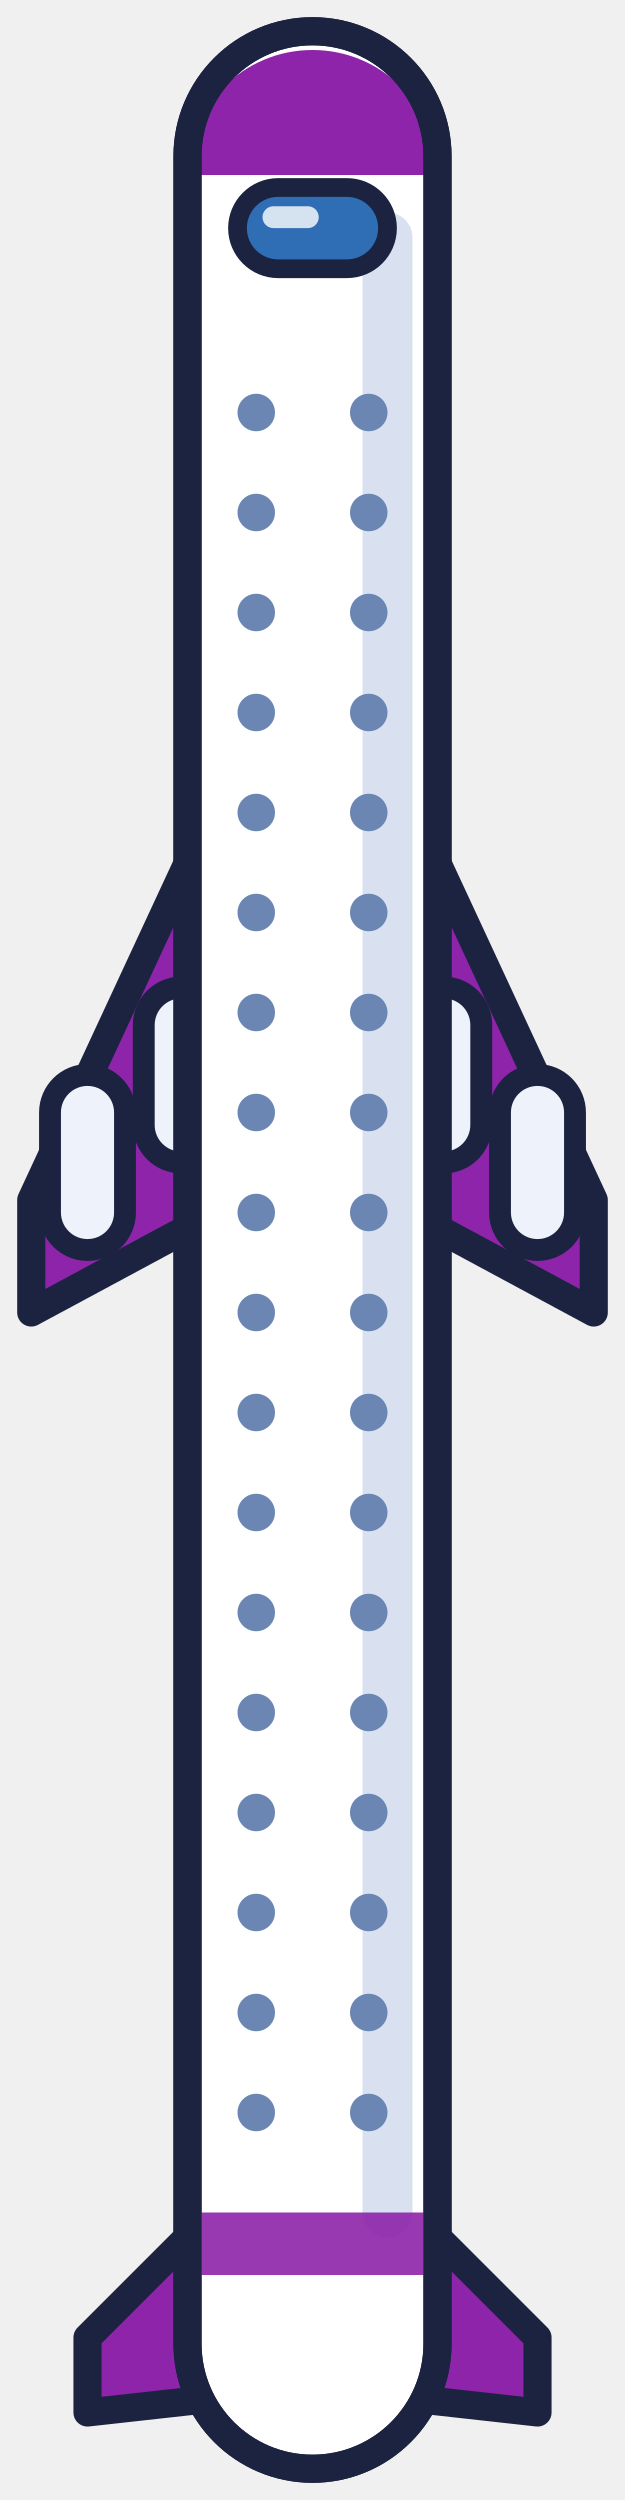
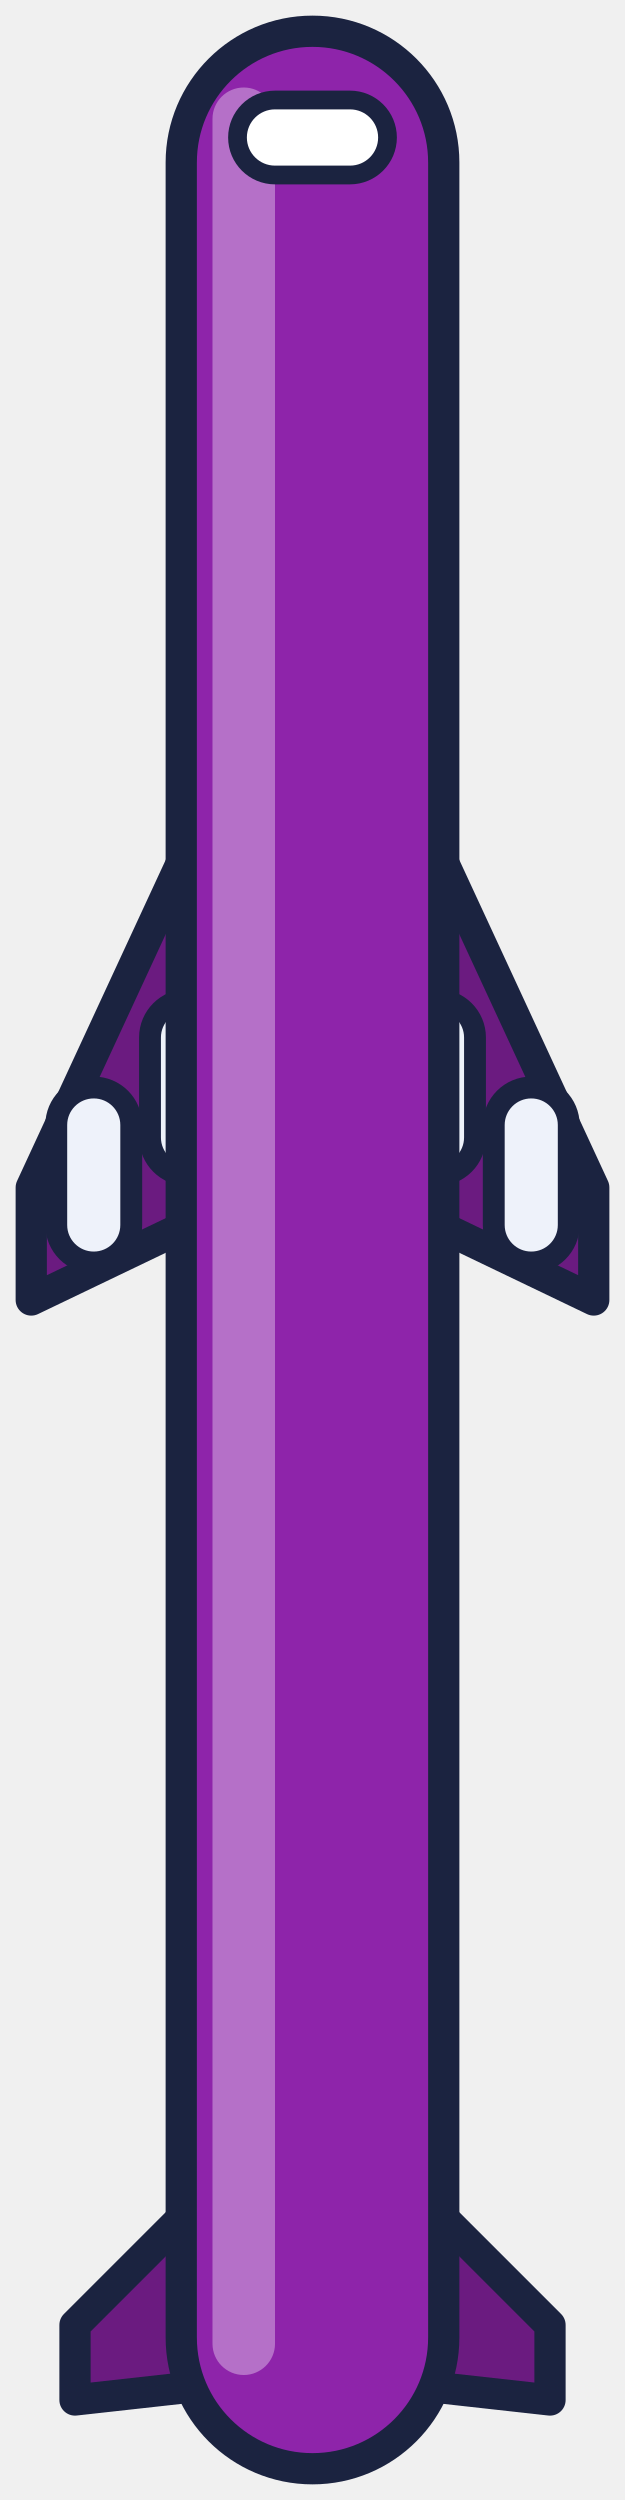
<svg xmlns="http://www.w3.org/2000/svg" viewBox="0 0 100 400" width="100" height="400">
-   <polygon points="69,136 95,192 95,210 69,196" fill="#8E24AA" stroke="#1B2340" stroke-width="4.5" stroke-linejoin="round" />
-   <polygon points="31,136 5,192 5,210 31,196" fill="#8E24AA" stroke="#1B2340" stroke-width="4.5" stroke-linejoin="round" />
-   <polygon points="68,356 86,374 86,386 68,384" fill="#8E24AA" stroke="#1B2340" stroke-width="4.5" stroke-linejoin="round" />
-   <polygon points="32,356 14,374 14,386 32,384" fill="#8E24AA" stroke="#1B2340" stroke-width="4.5" stroke-linejoin="round" />
-   <rect x="8" y="172" width="12" height="28" rx="6" fill="#EEF2FA" stroke="#1B2340" stroke-width="3.5" />
-   <rect x="23" y="158" width="12" height="28" rx="6" fill="#EEF2FA" stroke="#1B2340" stroke-width="3.5" />
-   <rect x="65" y="158" width="12" height="28" rx="6" fill="#EEF2FA" stroke="#1B2340" stroke-width="3.5" />
-   <rect x="80" y="172" width="12" height="28" rx="6" fill="#EEF2FA" stroke="#1B2340" stroke-width="3.5" />
-   <rect x="30" y="5" width="40" height="390" rx="20" fill="#FFFFFF" />
-   <path d="M30 28 A20 20 0 0 1 70 28 Z" fill="#8E24AA" />
-   <rect x="58" y="34" width="8" height="324" rx="4" fill="#D9E1F0" />
-   <rect x="30" y="5" width="40" height="390" rx="20" fill="none" stroke="#1B2340" stroke-width="4.5" stroke-linejoin="round" />
-   <rect x="38" y="30" width="24" height="13" rx="6.5" fill="#2F6DB5" stroke="#1B2340" stroke-width="3" />
-   <rect x="42" y="33" width="9" height="3.5" rx="1.75" fill="#FFFFFF" opacity="0.8" />
-   <rect x="30" y="354" width="40" height="10" fill="#8E24AA" opacity="0.9" />
-   <rect x="30" y="5" width="40" height="390" rx="20" fill="none" stroke="#1B2340" stroke-width="4.5" stroke-linejoin="round" />
-   <circle cx="41" cy="66" r="3" fill="#6B86B3" />
-   <circle cx="59" cy="66" r="3" fill="#6B86B3" />
-   <circle cx="41" cy="82" r="3" fill="#6B86B3" />
-   <circle cx="59" cy="82" r="3" fill="#6B86B3" />
-   <circle cx="41" cy="98" r="3" fill="#6B86B3" />
-   <circle cx="59" cy="98" r="3" fill="#6B86B3" />
-   <circle cx="41" cy="114" r="3" fill="#6B86B3" />
-   <circle cx="59" cy="114" r="3" fill="#6B86B3" />
-   <circle cx="41" cy="130" r="3" fill="#6B86B3" />
-   <circle cx="59" cy="130" r="3" fill="#6B86B3" />
-   <circle cx="41" cy="146" r="3" fill="#6B86B3" />
-   <circle cx="59" cy="146" r="3" fill="#6B86B3" />
-   <circle cx="41" cy="162" r="3" fill="#6B86B3" />
-   <circle cx="59" cy="162" r="3" fill="#6B86B3" />
-   <circle cx="41" cy="178" r="3" fill="#6B86B3" />
-   <circle cx="59" cy="178" r="3" fill="#6B86B3" />
-   <circle cx="41" cy="194" r="3" fill="#6B86B3" />
-   <circle cx="59" cy="194" r="3" fill="#6B86B3" />
-   <circle cx="41" cy="210" r="3" fill="#6B86B3" />
-   <circle cx="59" cy="210" r="3" fill="#6B86B3" />
-   <circle cx="41" cy="226" r="3" fill="#6B86B3" />
-   <circle cx="59" cy="226" r="3" fill="#6B86B3" />
-   <circle cx="41" cy="242" r="3" fill="#6B86B3" />
-   <circle cx="59" cy="242" r="3" fill="#6B86B3" />
-   <circle cx="41" cy="258" r="3" fill="#6B86B3" />
-   <circle cx="59" cy="258" r="3" fill="#6B86B3" />
-   <circle cx="41" cy="274" r="3" fill="#6B86B3" />
-   <circle cx="59" cy="274" r="3" fill="#6B86B3" />
-   <circle cx="41" cy="290" r="3" fill="#6B86B3" />
-   <circle cx="59" cy="290" r="3" fill="#6B86B3" />
-   <circle cx="41" cy="306" r="3" fill="#6B86B3" />
-   <circle cx="59" cy="306" r="3" fill="#6B86B3" />
-   <circle cx="41" cy="322" r="3" fill="#6B86B3" />
-   <circle cx="59" cy="322" r="3" fill="#6B86B3" />
-   <circle cx="41" cy="338" r="3" fill="#6B86B3" />
-   <circle cx="59" cy="338" r="3" fill="#6B86B3" />
+   <polygon points="70,136 95,190 95,208 70,196" fill="#6b1b80" stroke="#1B2340" stroke-width="5" stroke-linejoin="round" />
+   <polygon points="30,136 5,190 5,208 30,196" fill="#6b1b80" stroke="#1B2340" stroke-width="5" stroke-linejoin="round" />
+   <polygon points="70,354 88,372 88,384 70,382" fill="#6b1b80" stroke="#1B2340" stroke-width="5" stroke-linejoin="round" />
+   <polygon points="30,354 12,372 12,384 30,382" fill="#6b1b80" stroke="#1B2340" stroke-width="5" stroke-linejoin="round" />
+   <rect x="9" y="174" width="12" height="28" rx="6" fill="#EEF2FA" stroke="#1B2340" stroke-width="3.5" />
+   <rect x="24" y="160" width="12" height="28" rx="6" fill="#EEF2FA" stroke="#1B2340" stroke-width="3.5" />
+   <rect x="64" y="160" width="12" height="28" rx="6" fill="#EEF2FA" stroke="#1B2340" stroke-width="3.5" />
+   <rect x="79" y="174" width="12" height="28" rx="6" fill="#EEF2FA" stroke="#1B2340" stroke-width="3.5" />
+   <rect x="29" y="5" width="42" height="390" rx="21" fill="#8E24AA" stroke="#1B2340" stroke-width="5" stroke-linejoin="round" />
+   <rect x="34" y="14" width="10" height="366" rx="5" fill="#FFFFFF" opacity="0.35" />
+   <rect x="38" y="16" width="24" height="12" rx="6" fill="#FFFFFF" stroke="#1B2340" stroke-width="3" />
</svg>
